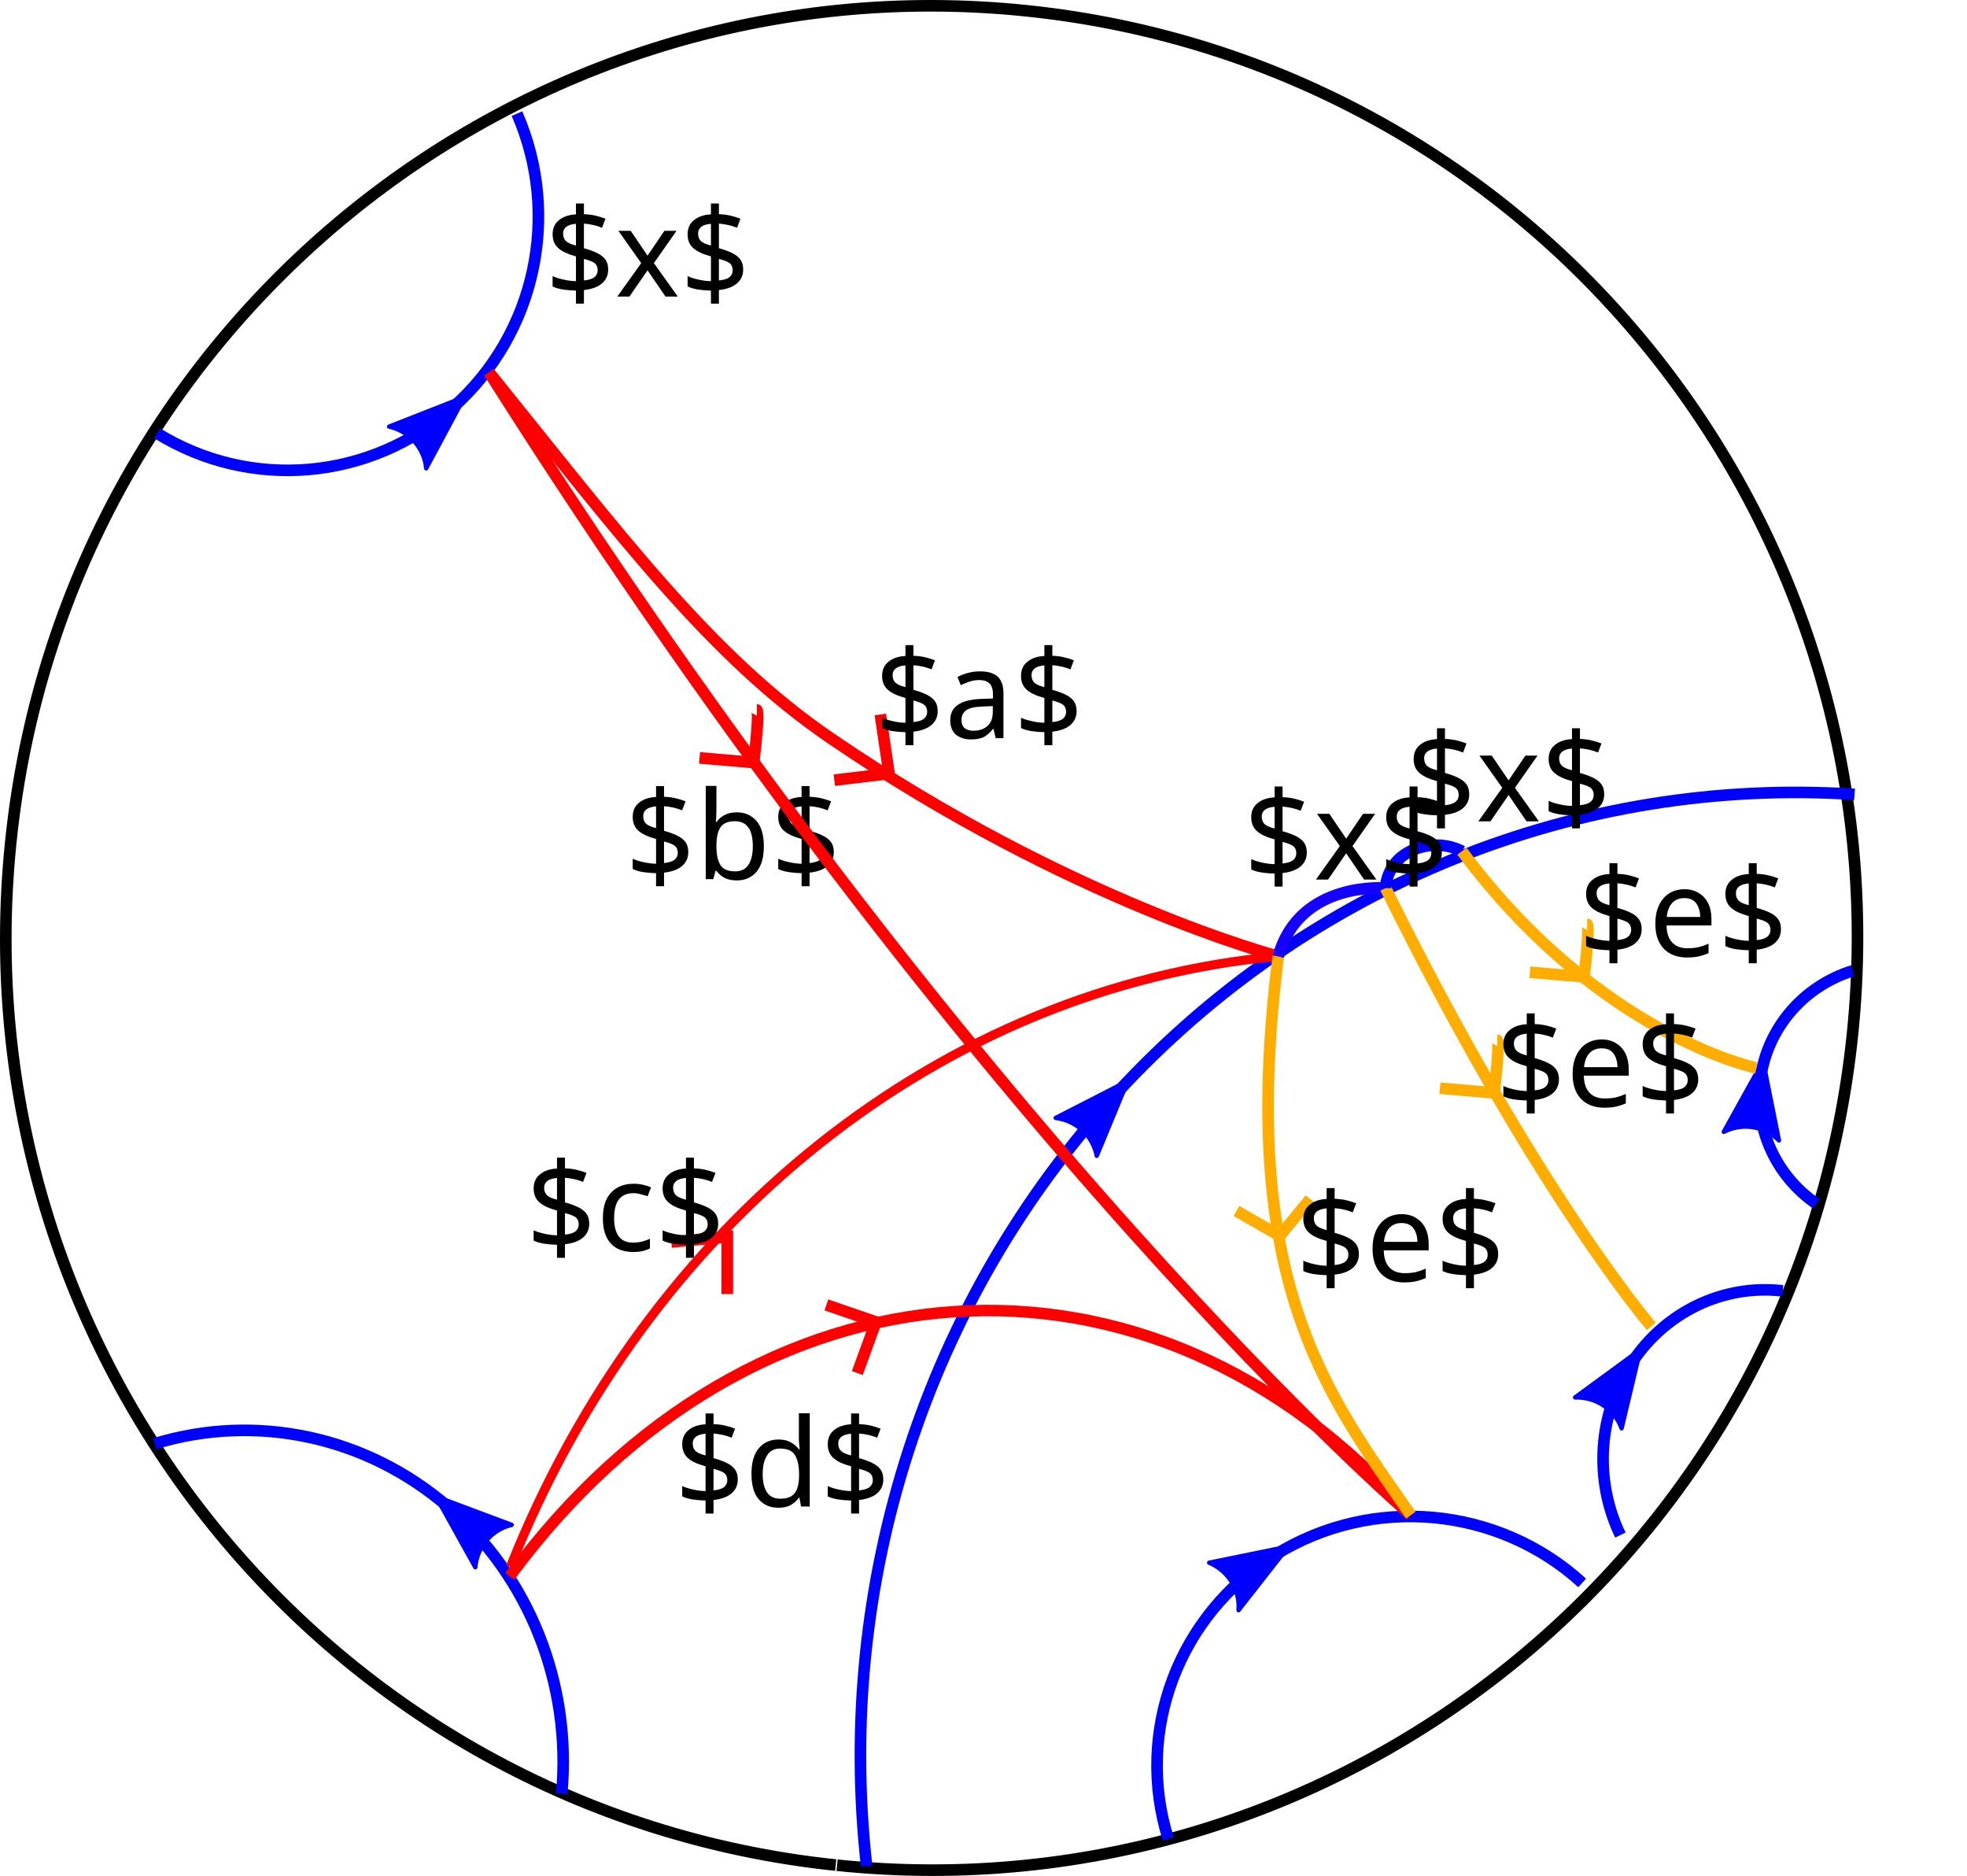
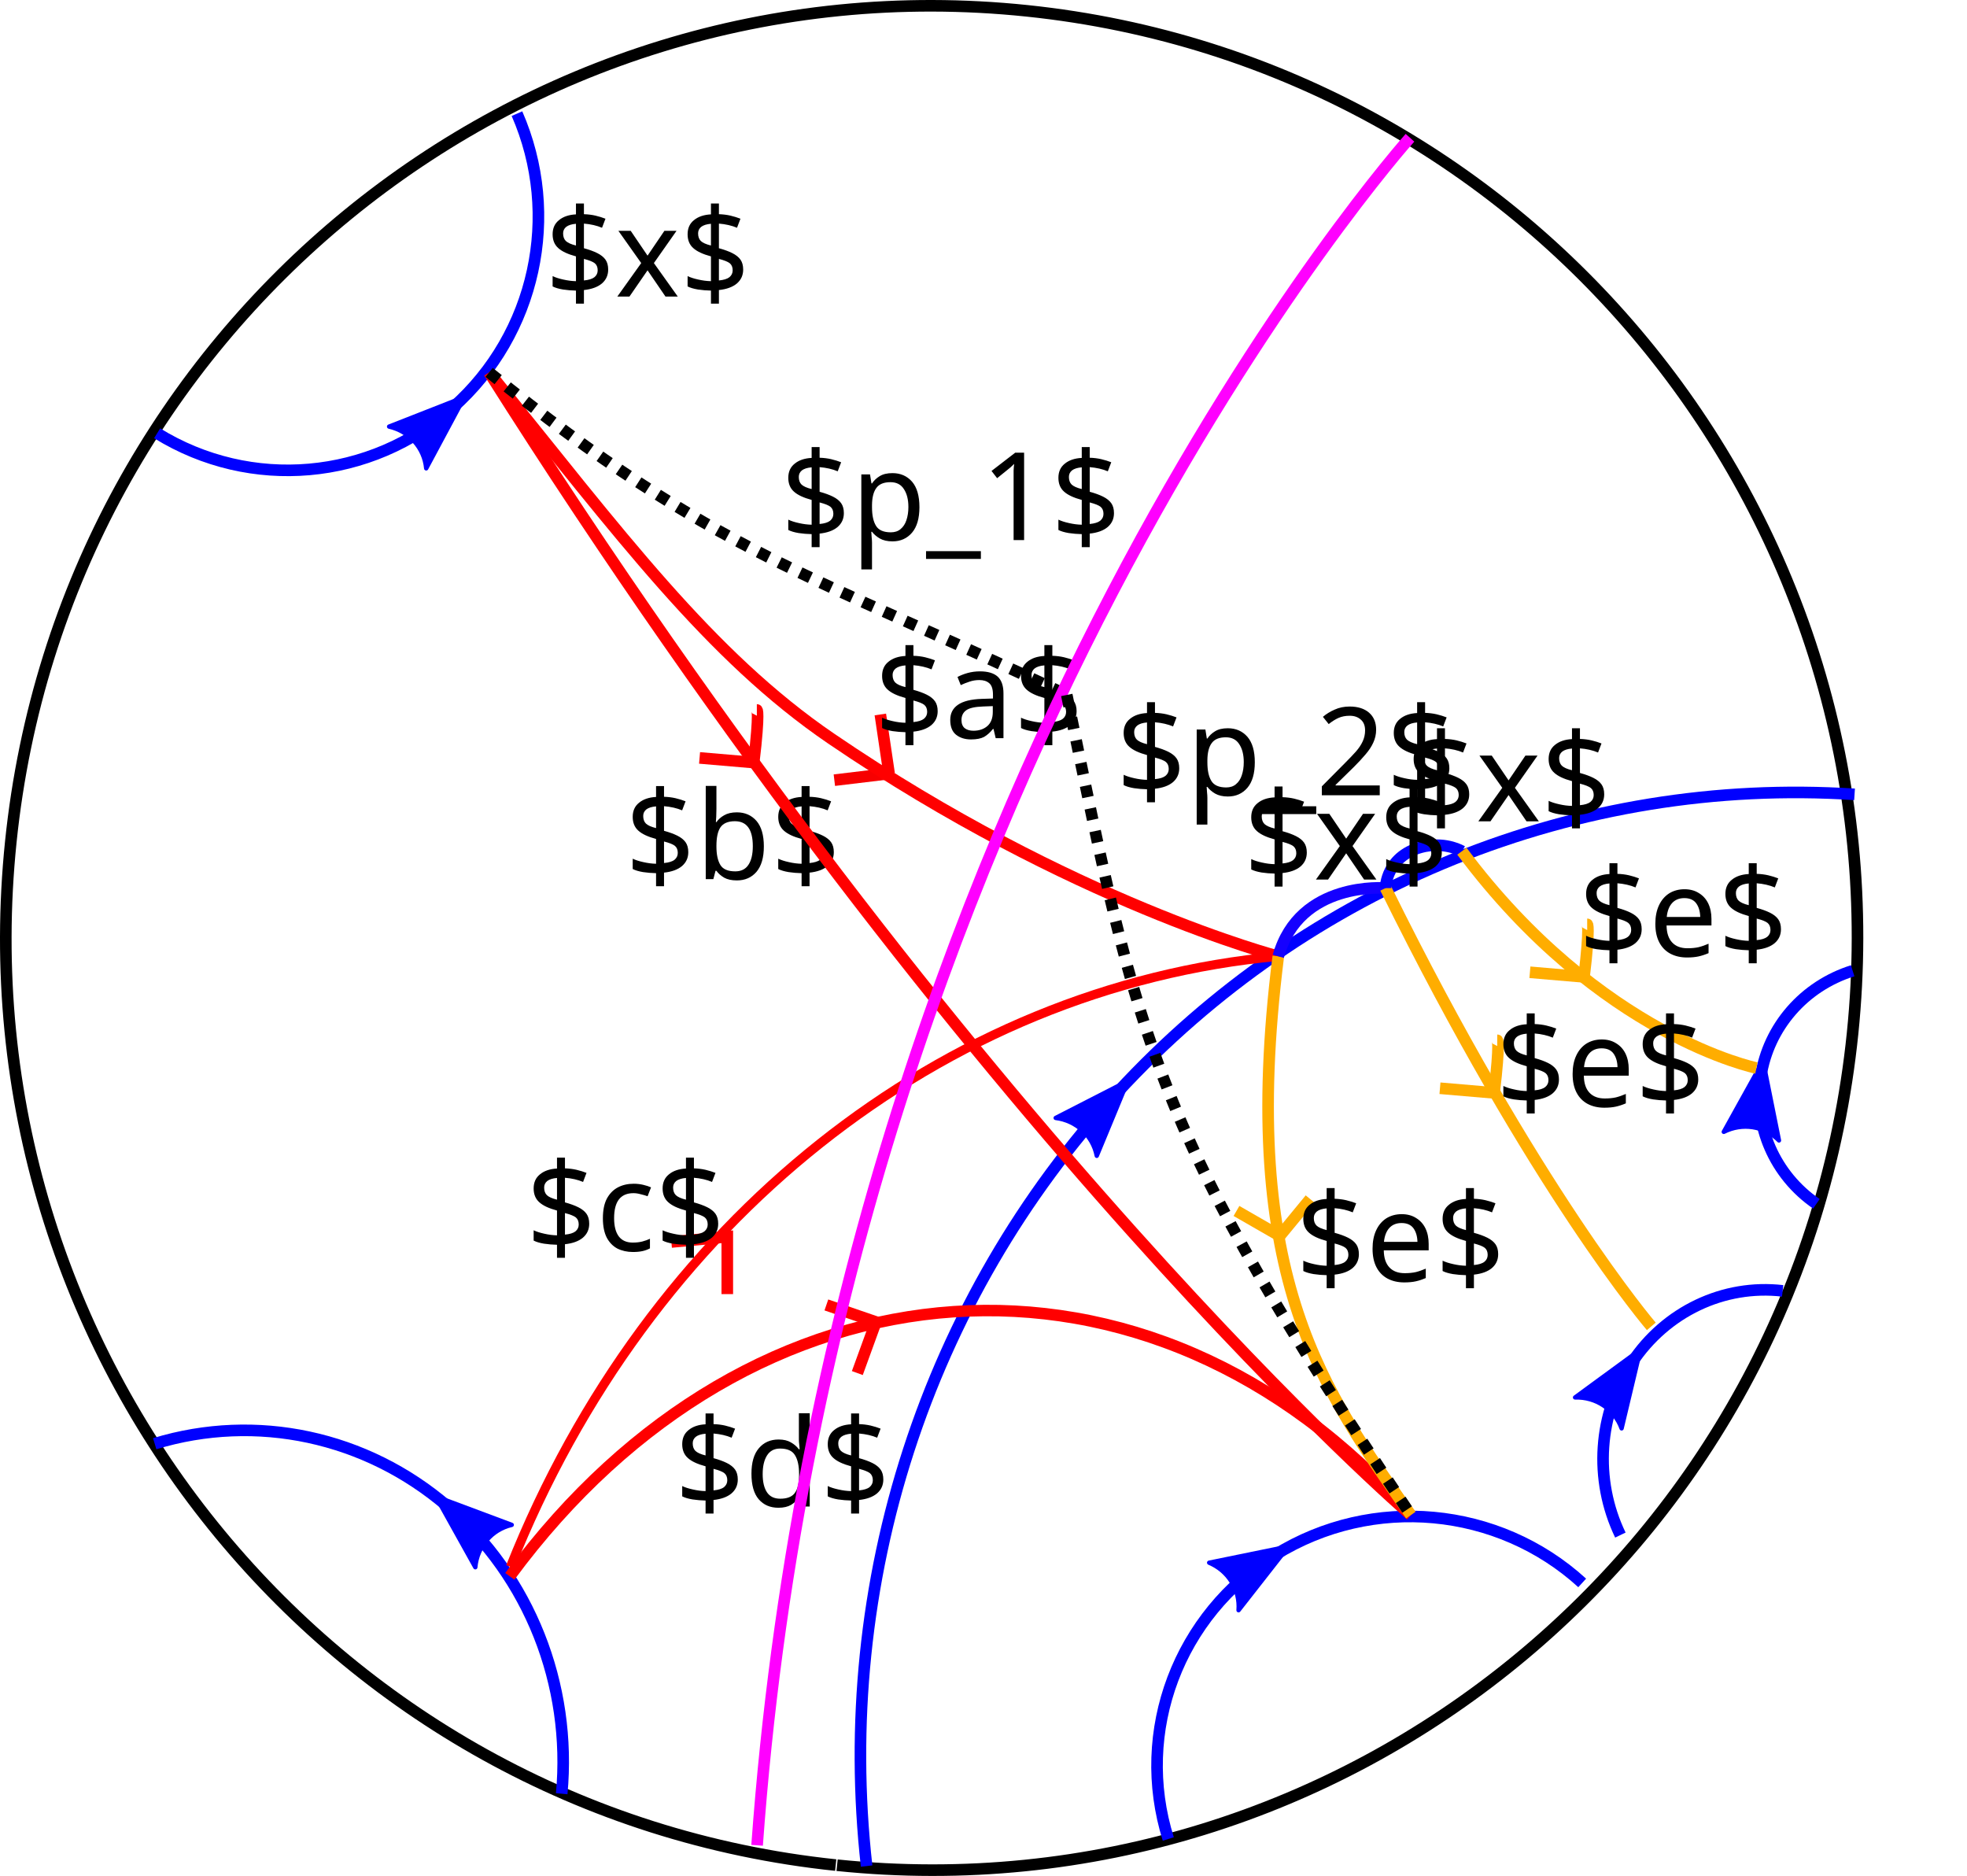
<svg xmlns="http://www.w3.org/2000/svg" width="169.791mm" height="161.909mm" viewBox="0 0 169.791 161.909" version="1.1" id="svg3517">
  <defs id="defs3511">
    <marker orient="auto" refY="0" refX="0" id="marker29136" style="overflow:visible">
      <path id="path29134" style="fill:#000000;fill-opacity:1;fill-rule:evenodd;stroke:#000000;stroke-width:0.625;stroke-linejoin:round;stroke-opacity:1" d="M 8.719,4.034 -2.207,0.016 8.719,-4.002 c -1.745,2.372 -1.735,5.617 -6e-7,8.035 z" transform="scale(0.6)" />
    </marker>
    <marker style="overflow:visible" id="marker28962" refX="0" refY="0" orient="auto">
      <path transform="scale(-0.6)" d="M 8.719,4.034 -2.207,0.016 8.719,-4.002 c -1.745,2.372 -1.735,5.617 -6e-7,8.035 z" style="fill:#000000;fill-opacity:1;fill-rule:evenodd;stroke:#000000;stroke-width:0.625;stroke-linejoin:round;stroke-opacity:1" id="path28960" />
    </marker>
    <marker orient="auto" refY="0" refX="0" id="marker8746" style="overflow:visible">
      <path id="path8744" style="fill:#ff0000;fill-opacity:1;fill-rule:evenodd;stroke:#ff0000;stroke-width:0.625;stroke-linejoin:round;stroke-opacity:1" d="M 8.719,4.034 -2.207,0.016 8.719,-4.002 c -1.745,2.372 -1.735,5.617 -6e-7,8.035 z" transform="scale(0.6)" />
    </marker>
    <marker orient="auto" refY="0" refX="0" id="Arrow1Lstart" style="overflow:visible">
      <path id="path974" d="M 0,0 5,-5 -12.5,0 5,5 Z" style="fill:#ff0000;fill-opacity:1;fill-rule:evenodd;stroke:#ff0000;stroke-width:1pt;stroke-opacity:1" transform="matrix(0.8,0,0,0.8,10,0)" />
    </marker>
    <marker style="overflow:visible" id="marker8560" refX="0" refY="0" orient="auto">
      <path transform="scale(-0.6)" d="M 8.719,4.034 -2.207,0.016 8.719,-4.002 c -1.745,2.372 -1.735,5.617 -6e-7,8.035 z" style="fill:#ff0000;fill-opacity:1;fill-rule:evenodd;stroke:#ff0000;stroke-width:0.625;stroke-linejoin:round;stroke-opacity:1" id="path8558" />
    </marker>
    <marker style="overflow:visible" id="marker8376" refX="0" refY="0" orient="auto">
      <path transform="scale(-0.6)" d="M 8.719,4.034 -2.207,0.016 8.719,-4.002 c -1.745,2.372 -1.735,5.617 -6e-7,8.035 z" style="fill:#ff0000;fill-opacity:1;fill-rule:evenodd;stroke:#ff0000;stroke-width:0.625;stroke-linejoin:round;stroke-opacity:1" id="path8374" />
    </marker>
    <marker style="overflow:visible" id="marker8328" refX="0" refY="0" orient="auto">
      <path transform="scale(0.6)" d="M 8.719,4.034 -2.207,0.016 8.719,-4.002 c -1.745,2.372 -1.735,5.617 -6e-7,8.035 z" style="fill:#0000ff;fill-opacity:1;fill-rule:evenodd;stroke:#0000ff;stroke-width:0.625;stroke-linejoin:round;stroke-opacity:1" id="path8326" />
    </marker>
    <marker orient="auto" refY="0" refX="0" id="marker8115" style="overflow:visible">
      <path id="path8113" style="fill:#0000ff;fill-opacity:1;fill-rule:evenodd;stroke:#0000ff;stroke-width:0.625;stroke-linejoin:round;stroke-opacity:1" d="M 8.719,4.034 -2.207,0.016 8.719,-4.002 c -1.745,2.372 -1.735,5.617 -6e-7,8.035 z" transform="scale(-0.6)" />
    </marker>
    <marker orient="auto" refY="0" refX="0" id="marker8051" style="overflow:visible">
      <path id="path8049" style="fill:#0000ff;fill-opacity:1;fill-rule:evenodd;stroke:#0000ff;stroke-width:0.625;stroke-linejoin:round;stroke-opacity:1" d="M 8.719,4.034 -2.207,0.016 8.719,-4.002 c -1.745,2.372 -1.735,5.617 -6e-7,8.035 z" transform="scale(-0.6)" />
    </marker>
    <marker orient="auto" refY="0" refX="0" id="marker7993" style="overflow:visible">
      <path id="path7991" style="fill:#0000ff;fill-opacity:1;fill-rule:evenodd;stroke:#0000ff;stroke-width:0.625;stroke-linejoin:round;stroke-opacity:1" d="M 8.719,4.034 -2.207,0.016 8.719,-4.002 c -1.745,2.372 -1.735,5.617 -6e-7,8.035 z" transform="scale(0.6)" />
    </marker>
    <marker orient="auto" refY="0" refX="0" id="marker7941" style="overflow:visible">
      <path id="path7939" style="fill:#000000;fill-opacity:1;fill-rule:evenodd;stroke:#000000;stroke-width:0.625;stroke-linejoin:round;stroke-opacity:1" d="M 8.719,4.034 -2.207,0.016 8.719,-4.002 c -1.745,2.372 -1.735,5.617 -6e-7,8.035 z" transform="scale(-0.6)" />
    </marker>
    <marker orient="auto" refY="0" refX="0" id="marker7857" style="overflow:visible">
      <path id="path7855" style="fill:#ff0000;fill-opacity:1;fill-rule:evenodd;stroke:#ff0000;stroke-width:0.625;stroke-linejoin:round;stroke-opacity:1" d="M 8.719,4.034 -2.207,0.016 8.719,-4.002 c -1.745,2.372 -1.735,5.617 -6e-7,8.035 z" transform="scale(-0.6)" />
    </marker>
    <marker orient="auto" refY="0" refX="0" id="Arrow1Mstart" style="overflow:visible">
      <path id="path980" d="M 0,0 5,-5 -12.5,0 5,5 Z" style="fill:#000000;fill-opacity:1;fill-rule:evenodd;stroke:#000000;stroke-width:1pt;stroke-opacity:1" transform="matrix(0.4,0,0,0.4,4,0)" />
    </marker>
    <marker orient="auto" refY="0" refX="0" id="Arrow2Mend" style="overflow:visible">
      <path id="path1001" style="fill:#ff0000;fill-opacity:1;fill-rule:evenodd;stroke:#ff0000;stroke-width:0.625;stroke-linejoin:round;stroke-opacity:1" d="M 8.719,4.034 -2.207,0.016 8.719,-4.002 c -1.745,2.372 -1.735,5.617 -6e-7,8.035 z" transform="scale(-0.6)" />
    </marker>
    <marker orient="auto" refY="0" refX="0" id="Arrow1Send" style="overflow:visible">
      <path id="path989" d="M 0,0 5,-5 -12.5,0 5,5 Z" style="fill:#000000;fill-opacity:1;fill-rule:evenodd;stroke:#000000;stroke-width:1pt;stroke-opacity:1" transform="matrix(-0.2,0,0,-0.2,-1.2,0)" />
    </marker>
    <marker orient="auto" refY="0" refX="0" id="marker8115-7" style="overflow:visible">
      <path id="path8113-4" style="fill:#0000ff;fill-opacity:1;fill-rule:evenodd;stroke:#0000ff;stroke-width:0.625;stroke-linejoin:round;stroke-opacity:1" d="M 8.719,4.034 -2.207,0.016 8.719,-4.002 c -1.745,2.372 -1.735,5.617 -6e-7,8.035 z" transform="scale(-0.6)" />
    </marker>
    <marker orient="auto" refY="0" refX="0" id="marker8115-7-0" style="overflow:visible">
      <path id="path8113-4-2" style="fill:#0000ff;fill-opacity:1;fill-rule:evenodd;stroke:#0000ff;stroke-width:0.625;stroke-linejoin:round;stroke-opacity:1" d="M 8.719,4.034 -2.207,0.016 8.719,-4.002 c -1.745,2.372 -1.735,5.617 -6e-7,8.035 z" transform="scale(-0.6)" />
    </marker>
  </defs>
  <g id="layer1" transform="translate(-23.01352,-66.10746)">
    <path style="fill:none;stroke:#000000;stroke-width:1;stroke-miterlimit:4;stroke-dasharray:none;stroke-dashoffset:0;stroke-opacity:1" id="path7765" d="M 95.152,227.077 A 79.914,80.448 0 0 1 23.947,138.755 79.914,80.448 0 0 1 111.656,67.041 79.914,80.448 0 0 1 182.926,155.309 79.914,80.448 0 0 1 95.27,227.089" />
    <path style="fill:none;stroke:#0000ff;stroke-width:1;stroke-miterlimit:4;stroke-dasharray:none;stroke-dashoffset:0;stroke-opacity:1;marker-mid:url(#marker8328)" id="path7767" d="m 67.637,75.915 a 21.649,21.916 0 0 1 -5.517,25.346 21.649,21.916 0 0 1 -25.542,2.243" />
    <path style="fill:none;stroke:#0000ff;stroke-width:1;stroke-miterlimit:4;stroke-dasharray:none;stroke-dashoffset:0;stroke-opacity:1;marker-mid:url(#marker7993)" id="path7769" d="m 36.367,190.709 a 27.529,28.598 0 0 1 25.287,5.417 27.529,28.598 0 0 1 9.846,24.794" />
    <path style="fill:none;stroke:#0000ff;stroke-width:1;stroke-miterlimit:4;stroke-dasharray:none;stroke-dashoffset:0;stroke-opacity:1;marker-mid:url(#marker8051)" id="path7771" d="m 97.819,227.161 a 80.715,83.121 0 0 1 21.648,-66.772 80.715,83.121 0 0 1 63.631,-25.723" />
    <path style="fill:none;stroke:#0000ff;stroke-width:1;stroke-miterlimit:4;stroke-dasharray:none;stroke-dashoffset:0;stroke-opacity:1;marker-mid:url(#marker8115)" id="path7775" d="m 123.86,224.825 a 21.844,21.5 0 0 1 9.251,-24.538 21.844,21.5 0 0 1 26.477,2.438" />
    <path style="fill:none;stroke:#ff0000;stroke-width:0.787;stroke-miterlimit:4;stroke-dasharray:none;stroke-dashoffset:0;stroke-opacity:1" id="path8183" d="m 67.074,201.338 a 79.719,89.456 0 0 1 66.28,-52.693" />
    <path style="fill:none;stroke:#ff0000;stroke-width:0.99;stroke-miterlimit:4;stroke-dasharray:none;stroke-dashoffset:0;stroke-opacity:1;marker-mid:url(#marker8560)" id="path8187" d="m 67.036,203.566 a 56.031,72.059 0 0 1 77.792,-3.656" transform="matrix(0.9997797,-0.02098741,0,1,0,0)" />
    <path style="fill:none;stroke:#ff0000;stroke-width:1;stroke-linecap:butt;stroke-linejoin:miter;stroke-miterlimit:4;stroke-dasharray:none;stroke-opacity:1" d="m 94.346,178.733 4.276,1.47 -1.604,4.41" id="path9470" />
    <path style="fill:none;stroke:#ff0000;stroke-width:1;stroke-linecap:butt;stroke-linejoin:miter;stroke-miterlimit:4;stroke-dasharray:none;stroke-opacity:1" d="m 80.966,173.3 4.827,-0.447 v 4.944" id="path9513" />
    <path style="fill:none;stroke:#ff0000;stroke-width:1;stroke-linecap:butt;stroke-linejoin:miter;stroke-miterlimit:4;stroke-dasharray:none;stroke-opacity:1" d="m 83.4,131.521 4.677,0.401 c 0.535,-4.544 0.267,-4.544 0.267,-4.544" id="path9559" />
    <path style="fill:none;stroke:#f70000;stroke-width:1;stroke-linecap:butt;stroke-linejoin:miter;stroke-miterlimit:4;stroke-dasharray:none;stroke-opacity:1" d="m 95.035,133.442 4.725,-0.567" id="path9561" />
    <path style="fill:none;stroke:#ff0000;stroke-width:1;stroke-linecap:butt;stroke-linejoin:miter;stroke-miterlimit:4;stroke-dasharray:none;stroke-opacity:1" d="m 99.004,127.772 0.756,5.103" id="path9563" />
    <text xml:space="preserve" style="font-style:normal;font-weight:normal;font-size:10.583px;line-height:1.25;font-family:sans-serif;letter-spacing:0px;word-spacing:0px;fill:#000000;fill-opacity:1;stroke:none;stroke-width:0.265" x="70.057" y="91.705" id="text9759">
      <tspan id="tspan9757" x="70.057" y="91.705" style="stroke-width:0.265">$x$</tspan>
    </text>
    <text xml:space="preserve" style="font-style:normal;font-weight:normal;font-size:10.583px;line-height:1.25;font-family:sans-serif;letter-spacing:0px;word-spacing:0px;fill:#000000;fill-opacity:1;stroke:none;stroke-width:0.265" x="98.5" y="129.816" id="text9763">
      <tspan id="tspan9761" x="98.5" y="129.816" style="stroke-width:0.265">$a$</tspan>
    </text>
    <text xml:space="preserve" style="font-style:normal;font-weight:normal;font-size:10.583px;line-height:1.25;font-family:sans-serif;letter-spacing:0px;word-spacing:0px;fill:#000000;fill-opacity:1;stroke:none;stroke-width:0.265" x="76.974" y="141.984" id="text9767">
      <tspan id="tspan9765" x="76.974" y="141.984" style="stroke-width:0.265">$b$</tspan>
    </text>
    <text xml:space="preserve" style="font-style:normal;font-weight:normal;font-size:10.583px;line-height:1.25;font-family:sans-serif;letter-spacing:0px;word-spacing:0px;fill:#000000;fill-opacity:1;stroke:none;stroke-width:0.265" x="68.421" y="174.056" id="text9771">
      <tspan id="tspan9769" x="68.421" y="174.056" style="stroke-width:0.265">$c$</tspan>
    </text>
    <text xml:space="preserve" style="font-style:normal;font-weight:normal;font-size:10.583px;line-height:1.25;font-family:sans-serif;letter-spacing:0px;word-spacing:0px;fill:#000000;fill-opacity:1;stroke:none;stroke-width:0.265" x="81.247" y="196.13" id="text9775">
      <tspan id="tspan9773" x="81.247" y="196.13" style="stroke-width:0.265">$d$</tspan>
    </text>
    <path style="fill:none;stroke:#0000ff;stroke-width:1;stroke-miterlimit:4;stroke-dasharray:none;stroke-dashoffset:0;stroke-opacity:1;marker-mid:url(#marker8115-7)" id="path7775-3" d="m 162.884,198.595 a 13.968,14.596 0 0 1 1.002,-14.895 13.968,14.596 0 0 1 13.006,-6.181" />
    <path style="fill:none;stroke:#0000ff;stroke-width:1;stroke-miterlimit:4;stroke-dasharray:none;stroke-dashoffset:0;stroke-opacity:1;marker-mid:url(#marker8115-7-0)" id="path7775-3-0" d="m 179.805,170.005 a 11.582,11.354 0 0 1 -4.799,-11.008 11.582,11.354 0 0 1 7.929,-9.104" />
    <path style="fill:none;stroke:#ff0000;stroke-width:1;stroke-linecap:butt;stroke-linejoin:miter;stroke-miterlimit:4;stroke-dasharray:none;stroke-opacity:1" d="M 65.234,98.249 C 107.156,164.519 144.796,196.871 144.796,196.871" id="path28716" />
    <path style="fill:none;stroke:#ff0000;stroke-width:1;stroke-linecap:butt;stroke-linejoin:miter;stroke-miterlimit:4;stroke-dasharray:none;stroke-opacity:1" d="M 65.234,98.249 C 76.502,112.192 84.27,122.702 94.759,129.854 c 20.705,14.118 38.596,18.792 38.596,18.792" id="path28946" />
    <path style="fill:none;stroke:#ffad00;stroke-width:1;stroke-linecap:butt;stroke-linejoin:miter;stroke-miterlimit:4;stroke-dasharray:none;stroke-opacity:1" d="m 133.355,148.646 c -3.52,28.076 4.185,37.782 11.441,48.225" id="path28948" />
    <path style="fill:none;stroke:#1500ff;stroke-width:1;stroke-linecap:butt;stroke-linejoin:miter;stroke-miterlimit:4;stroke-dasharray:none;stroke-opacity:1" d="m 133.355,148.646 c 1.817,-6.54 9.259,-5.891 9.259,-5.891" id="path28952" />
    <path style="fill:none;stroke:#ffad00;stroke-width:1;stroke-linecap:butt;stroke-linejoin:miter;stroke-miterlimit:4;stroke-dasharray:none;stroke-opacity:1" d="m 142.614,142.755 c 12.851,26.08 22.94,37.829 22.94,37.829" id="path29072" />
    <path style="fill:none;stroke:#0000ff;stroke-width:1;stroke-linecap:butt;stroke-linejoin:miter;stroke-miterlimit:4;stroke-dasharray:none;stroke-opacity:1" d="m 142.614,142.755 c 0,0 0.018,-2.907 3.406,-3.609 1.914,-0.352 3.187,0.428 3.187,0.428" id="path29088" />
    <path style="fill:none;stroke:#ffad00;stroke-width:1;stroke-linecap:butt;stroke-linejoin:miter;stroke-miterlimit:4;stroke-dasharray:none;stroke-opacity:1" d="m 149.206,139.573 c 11.906,15.969 25.419,18.71 25.419,18.71" id="path29090" />
    <text xml:space="preserve" style="font-style:normal;font-weight:normal;font-size:10.583px;line-height:1.25;font-family:sans-serif;letter-spacing:0px;word-spacing:0px;fill:#000000;fill-opacity:1;stroke:none;stroke-width:0.265" x="130.362" y="142.022" id="text9759-0">
      <tspan id="tspan9757-3" x="130.362" y="142.022" style="stroke-width:0.265">$x$</tspan>
    </text>
    <text xml:space="preserve" style="font-style:normal;font-weight:normal;font-size:10.583px;line-height:1.25;font-family:sans-serif;letter-spacing:0px;word-spacing:0px;fill:#000000;fill-opacity:1;stroke:none;stroke-width:0.265" x="144.384" y="136.995" id="text9759-0-2">
      <tspan id="tspan9757-3-5" x="144.384" y="136.995" style="stroke-width:0.265">$x$</tspan>
    </text>
    <path style="fill:none;stroke:#ffad00;stroke-width:1;stroke-linecap:butt;stroke-linejoin:miter;stroke-miterlimit:4;stroke-dasharray:none;stroke-opacity:1" d="m 147.311,160.031 4.677,0.401 c 0.535,-4.544 0.267,-4.544 0.267,-4.544" id="path9559-3" />
    <path style="fill:none;stroke:#ffad00;stroke-width:1;stroke-linecap:butt;stroke-linejoin:miter;stroke-miterlimit:4;stroke-dasharray:none;stroke-opacity:1" d="m 155.075,150.022 4.677,0.401 c 0.535,-4.544 0.267,-4.544 0.267,-4.544" id="path9559-3-5" />
    <path style="fill:none;stroke:#ffad00;stroke-width:1;stroke-linecap:butt;stroke-linejoin:miter;stroke-miterlimit:4;stroke-dasharray:none;stroke-opacity:1" d="m 129.746,170.622 3.742,2.152 2.619,-3.18" id="path29297" />
    <text xml:space="preserve" style="font-style:normal;font-weight:normal;font-size:10.583px;line-height:1.25;font-family:sans-serif;letter-spacing:0px;word-spacing:0px;fill:#000000;fill-opacity:1;stroke:none;stroke-width:0.265" x="134.859" y="176.682" id="text9759-0-1">
      <tspan id="tspan9757-3-4" x="134.859" y="176.682" style="stroke-width:0.265">$e$</tspan>
    </text>
    <text xml:space="preserve" style="font-style:normal;font-weight:normal;font-size:10.583px;line-height:1.25;font-family:sans-serif;letter-spacing:0px;word-spacing:0px;fill:#000000;fill-opacity:1;stroke:none;stroke-width:0.265" x="152.128" y="161.601" id="text9759-0-1-5">
      <tspan id="tspan9757-3-4-8" x="152.128" y="161.601" style="stroke-width:0.265">$e$</tspan>
    </text>
    <text xml:space="preserve" style="font-style:normal;font-weight:normal;font-size:10.583px;line-height:1.25;font-family:sans-serif;letter-spacing:0px;word-spacing:0px;fill:#000000;fill-opacity:1;stroke:none;stroke-width:0.265" x="159.271" y="148.636" id="text9759-0-1-5-4">
      <tspan id="tspan9757-3-4-8-3" x="159.271" y="148.636" style="stroke-width:0.265">$e$</tspan>
    </text>
+     <path style="fill:none;stroke:#000000;stroke-width:1;stroke-linecap:butt;stroke-linejoin:miter;stroke-miterlimit:4;stroke-dasharray:1,1;stroke-opacity:1;stroke-dashoffset:0" d="m 65.234,98.249 c 19.287,15.601 28.074,17.476 49.863,27.837" id="path28946-8" />
+     <path style="fill:none;stroke:#ff00ff;stroke-width:1;stroke-linecap:butt;stroke-linejoin:miter;stroke-opacity:1;stroke-miterlimit:4;stroke-dasharray:none" d="M 88.366,225.37 C 95.035,133.442 144.722,77.997 144.722,77.997" id="path1109" />
+     <path style="fill:none;stroke:#000000;stroke-width:1;stroke-linecap:butt;stroke-linejoin:miter;stroke-miterlimit:4;stroke-dasharray:1,1;stroke-opacity:1;stroke-dashoffset:0" d="m 115.097,126.086 c 6.322,30.682 7.38,37.405 29.698,70.785" id="path28946-8-0" />
+     <text xml:space="preserve" style="font-style:normal;font-weight:normal;font-size:10.583px;line-height:1.25;font-family:sans-serif;letter-spacing:0px;word-spacing:0px;fill:#000000;fill-opacity:1;stroke:none;stroke-width:0.265" x="90.404" y="112.725" id="text9759-9">
+       <tspan id="tspan9757-5" x="90.404" y="112.725" style="stroke-width:0.265">$p_1$</tspan>
+     </text>
+     <text xml:space="preserve" style="font-style:normal;font-weight:normal;font-size:10.583px;line-height:1.25;font-family:sans-serif;letter-spacing:0px;word-spacing:0px;fill:#000000;fill-opacity:1;stroke:none;stroke-width:0.265" x="119.351" y="134.745" id="text9759-9-7">
+       <tspan id="tspan9757-5-5" x="119.351" y="134.745" style="stroke-width:0.265">$p_2$</tspan>
+     </text>
  </g>
</svg>
